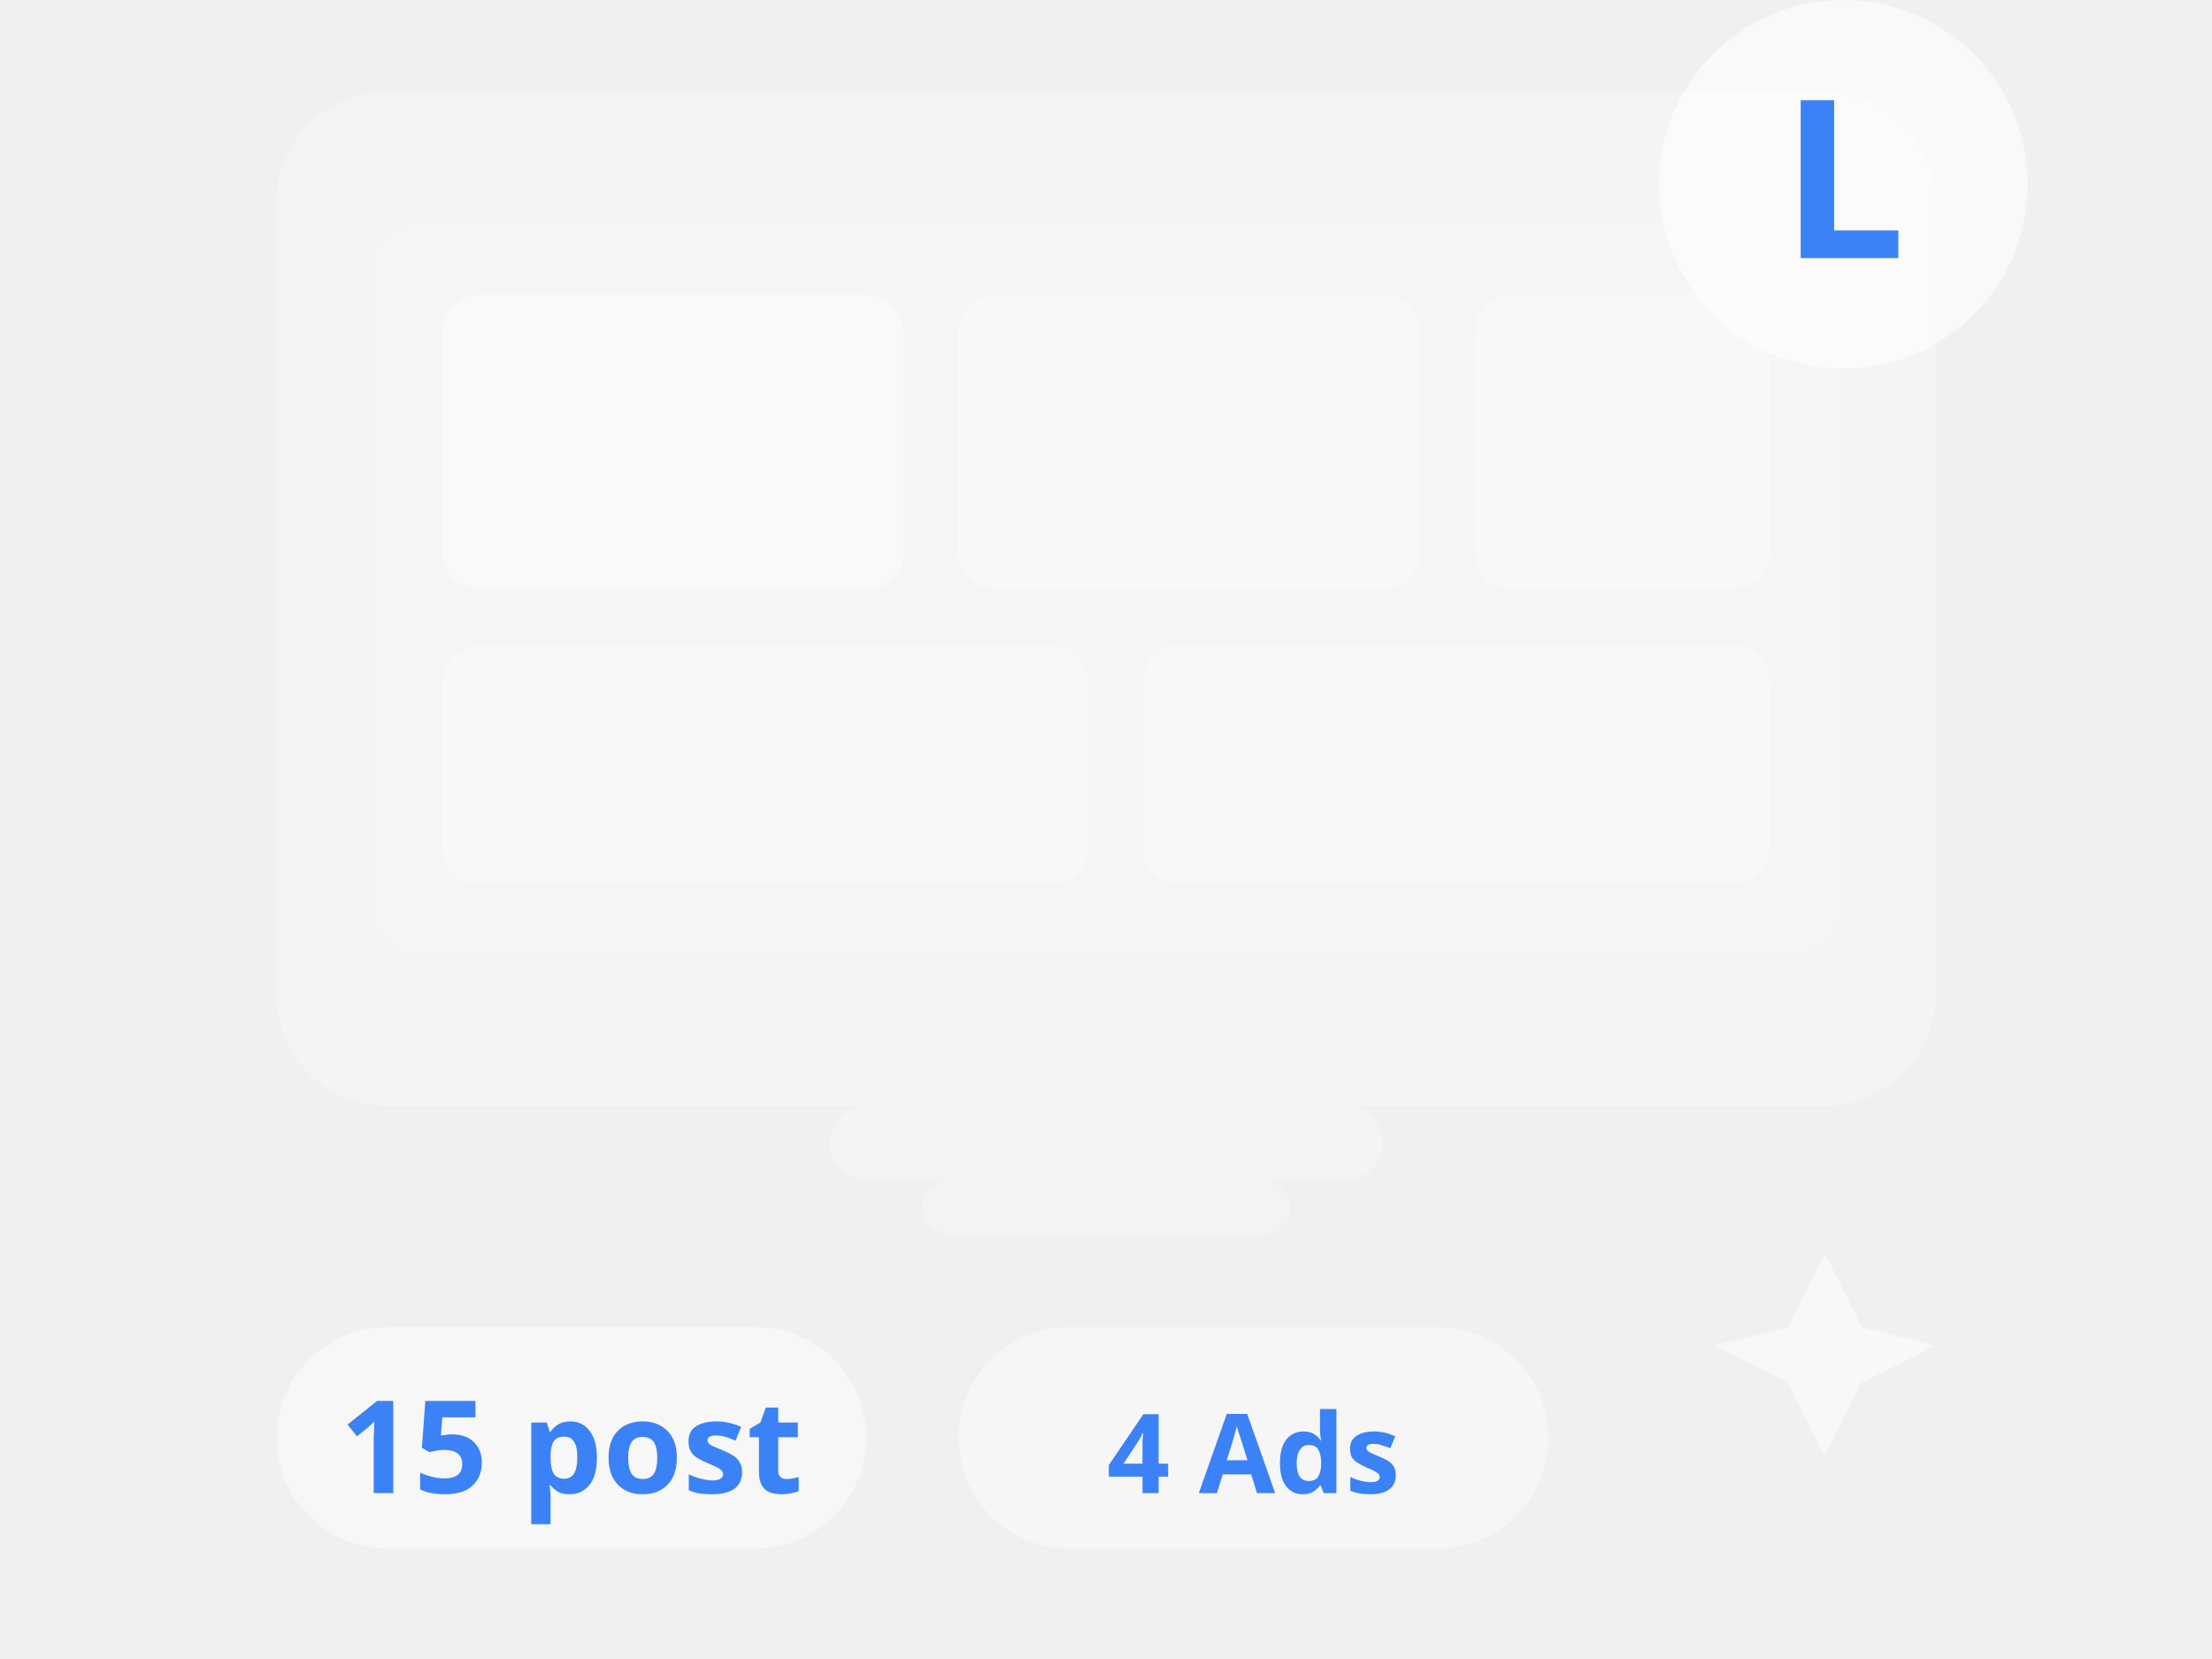
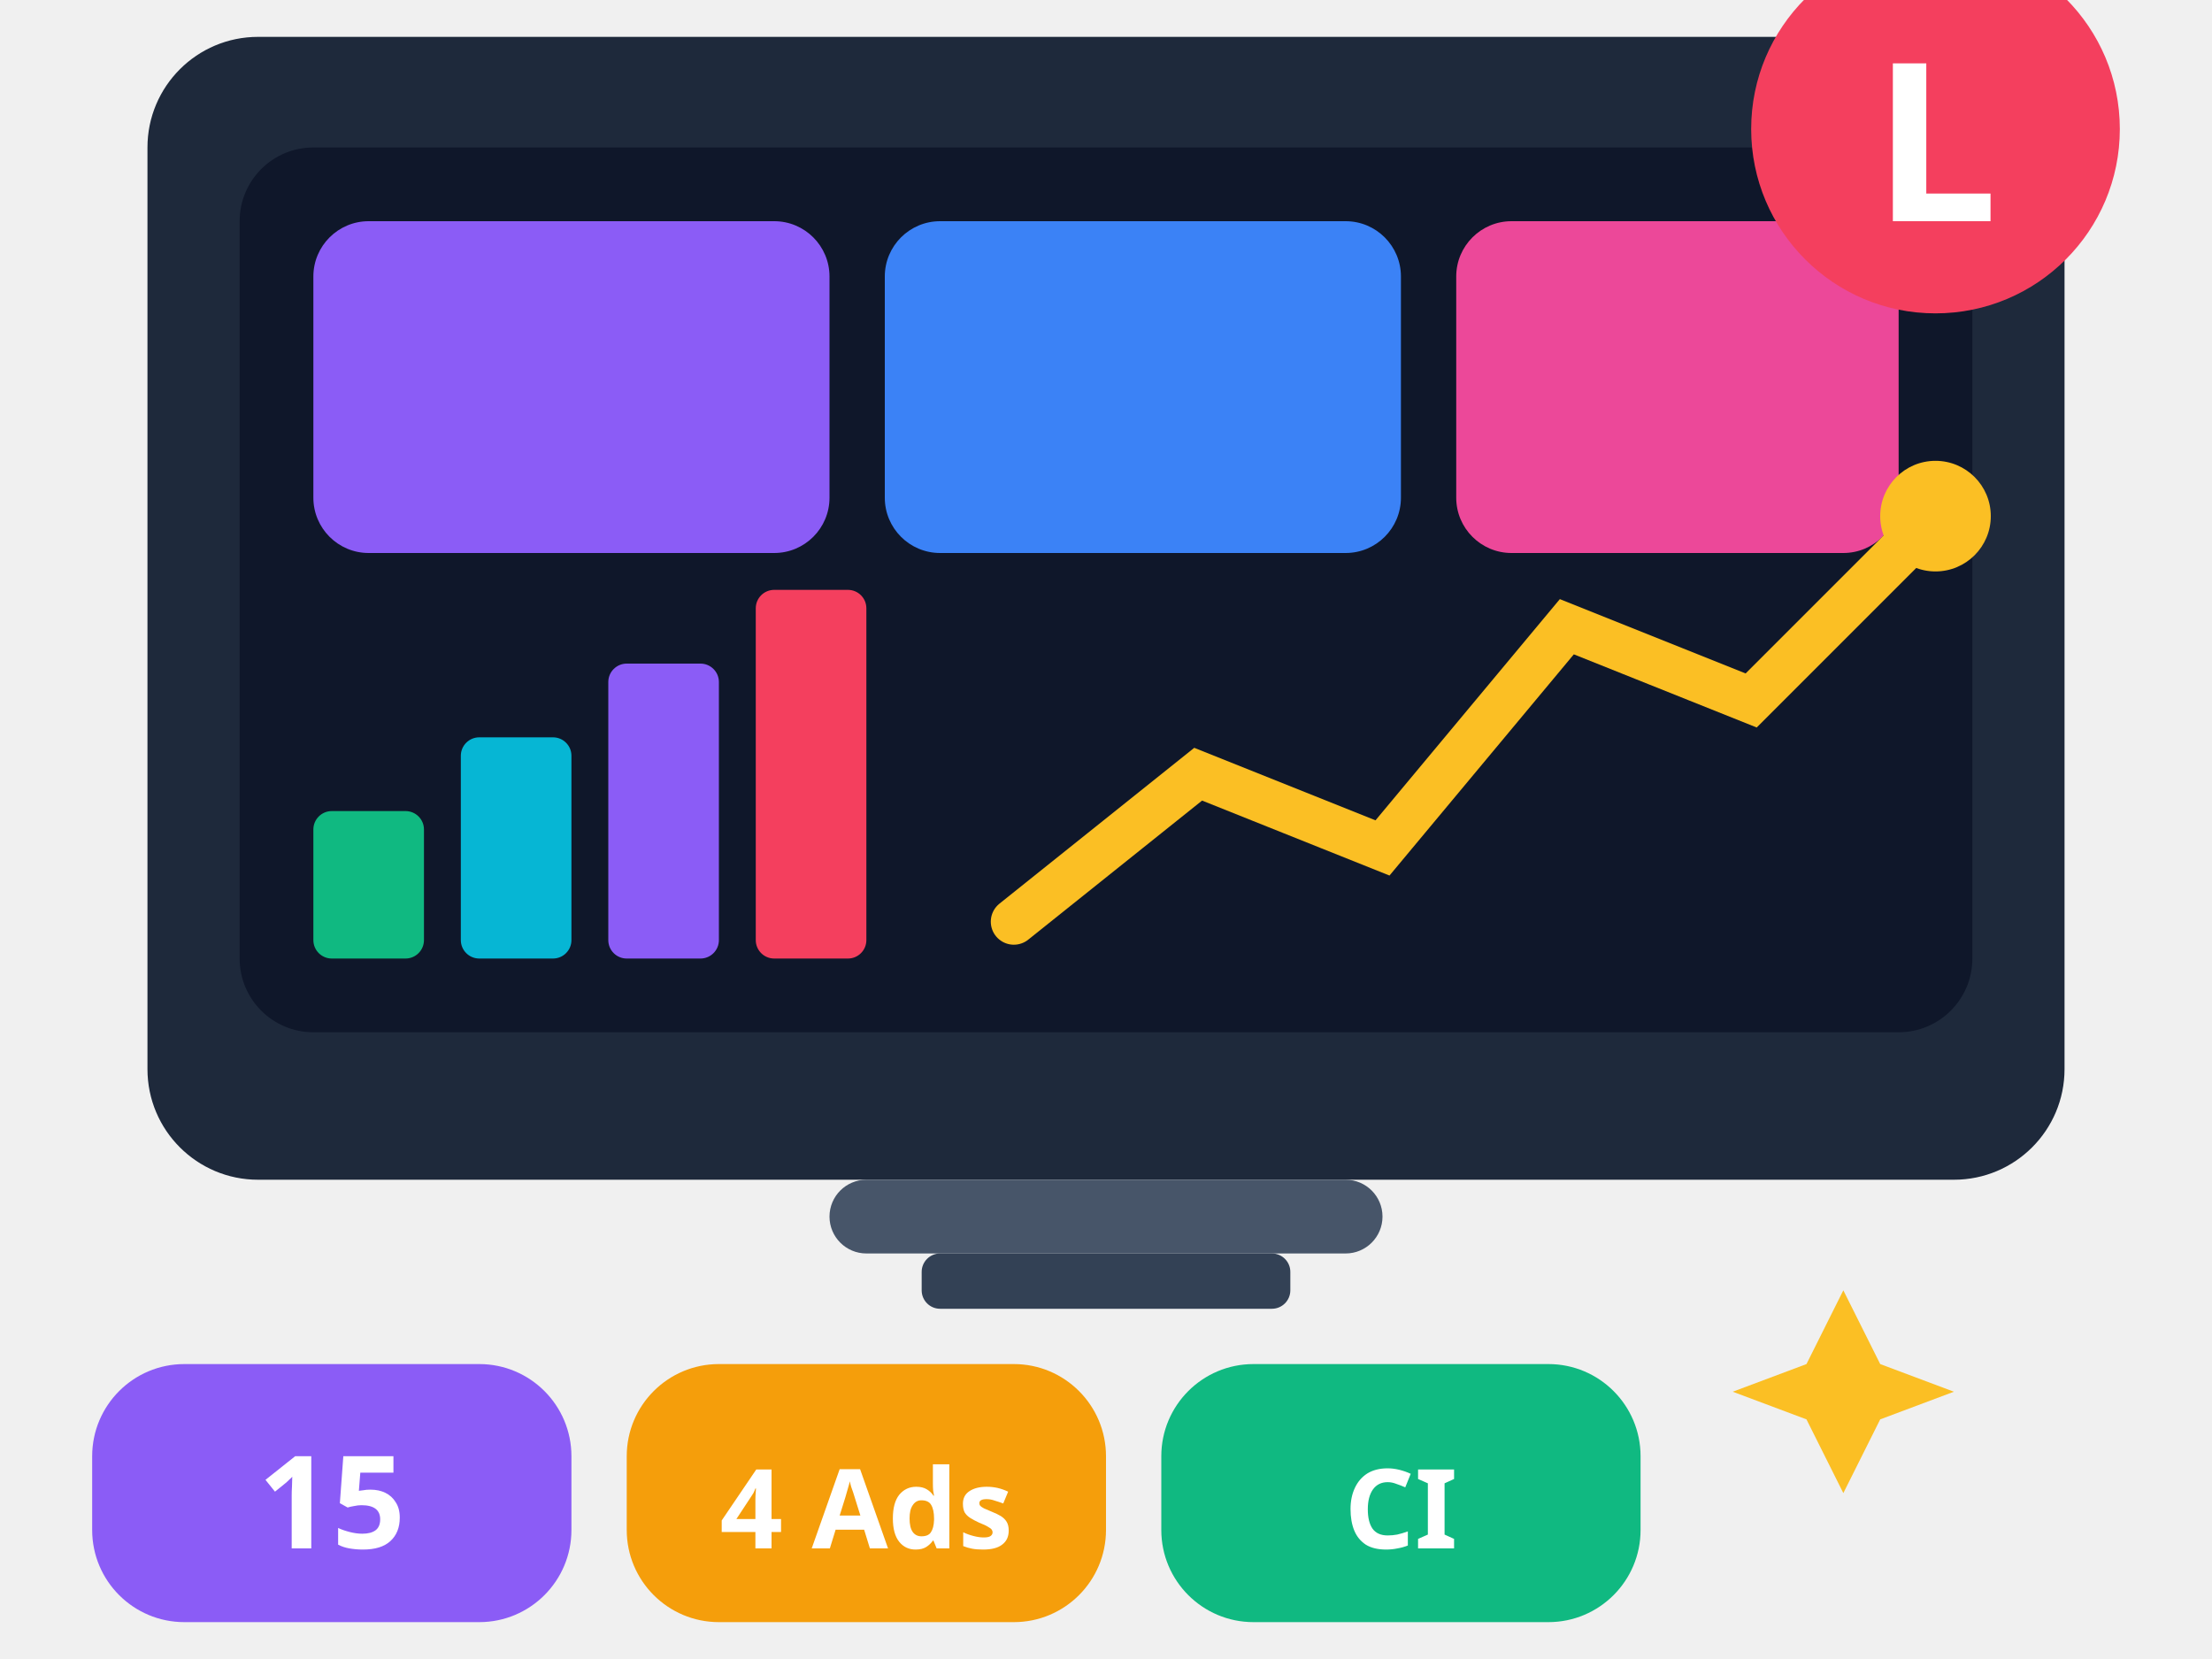
<svg xmlns="http://www.w3.org/2000/svg" viewBox="0 0 120 90" fill="none">
-   <rect x="15" y="5" width="90" height="55" rx="6" fill="white" opacity="0.3" />
-   <rect x="20" y="12" width="80" height="40" rx="3" fill="white" opacity="0.12" />
-   <rect x="45" y="60" width="30" height="4" rx="2" fill="white" opacity="0.3" />
-   <rect x="50" y="64" width="20" height="3" rx="1.5" fill="white" opacity="0.2" />
-   <rect x="24" y="16" width="25" height="16" rx="2" fill="white" opacity="0.4" />
-   <rect x="52" y="16" width="25" height="16" rx="2" fill="white" opacity="0.35" />
-   <rect x="80" y="16" width="16" height="16" rx="2" fill="white" opacity="0.3" />
-   <rect x="24" y="35" width="35" height="13" rx="2" fill="white" opacity="0.3" />
-   <rect x="62" y="35" width="34" height="13" rx="2" fill="white" opacity="0.25" />
-   <circle cx="100" cy="10" r="10" fill="white" opacity="0.6" />
-   <text x="100" y="14" text-anchor="middle" fill="#3b82f6" font-size="12" font-weight="bold" font-family="sans-serif">L</text>
-   <rect x="15" y="72" width="32" height="12" rx="6" fill="white" opacity="0.45" />
-   <text x="31" y="81" text-anchor="middle" fill="#3b82f6" font-size="7" font-weight="bold" font-family="sans-serif">15 post</text>
-   <rect x="52" y="72" width="32" height="12" rx="6" fill="white" opacity="0.4" />
-   <text x="68" y="81" text-anchor="middle" fill="#3b82f6" font-size="6" font-weight="bold" font-family="sans-serif">4 Ads</text>
-   <path d="M97 72 L99 68 L101 72 L105 73 L101 75 L99 79 L97 75 L93 73Z" fill="white" opacity="0.5" />
+   <rect x="8" y="2" width="104" height="62" rx="6" fill="#1e293b" />
+   <rect x="13" y="8" width="94" height="48" rx="4" fill="#0f172a" />
+   <rect x="17" y="12" width="28" height="18" rx="3" fill="#8b5cf6" />
+   <rect x="48" y="12" width="28" height="18" rx="3" fill="#3b82f6" />
+   <rect x="79" y="12" width="24" height="18" rx="3" fill="#ec4899" />
+   <rect x="17" y="44" width="6" height="8" rx="1" fill="#10b981" />
+   <rect x="25" y="40" width="6" height="12" rx="1" fill="#06b6d4" />
+   <rect x="33" y="36" width="6" height="16" rx="1" fill="#8b5cf6" />
+   <rect x="41" y="32" width="6" height="20" rx="1" fill="#f43f5e" />
+   <path d="M55 50 L65 42 L75 46 L85 34 L95 38 L105 28" stroke="#fbbf24" stroke-width="2.5" fill="none" stroke-linecap="round" />
+   <circle cx="105" cy="28" r="3" fill="#fbbf24" />
+   <rect x="45" y="64" width="30" height="4" rx="2" fill="#475569" />
+   <rect x="50" y="68" width="20" height="3" rx="1" fill="#334155" />
+   <circle cx="105" cy="7" r="10" fill="#f43f5e" />
+   <text x="105" y="12" text-anchor="middle" fill="white" font-size="12" font-weight="bold" font-family="sans-serif">L</text>
+   <rect x="5" y="74" width="26" height="14" rx="5" fill="#8b5cf6" />
+   <text x="18" y="84" text-anchor="middle" fill="white" font-size="7" font-weight="bold" font-family="sans-serif">15</text>
+   <rect x="34" y="74" width="26" height="14" rx="5" fill="#f59e0b" />
+   <text x="47" y="84" text-anchor="middle" fill="white" font-size="6" font-weight="bold" font-family="sans-serif">4 Ads</text>
+   <rect x="63" y="74" width="26" height="14" rx="5" fill="#10b981" />
+   <text x="76" y="84" text-anchor="middle" fill="white" font-size="6" font-weight="bold" font-family="sans-serif">CI</text>
+   <path d="M98 74 L100 70 L102 74 L106 75.5 L102 77 L100 81 L98 77 L94 75.5Z" fill="#fbbf24" />
</svg>
